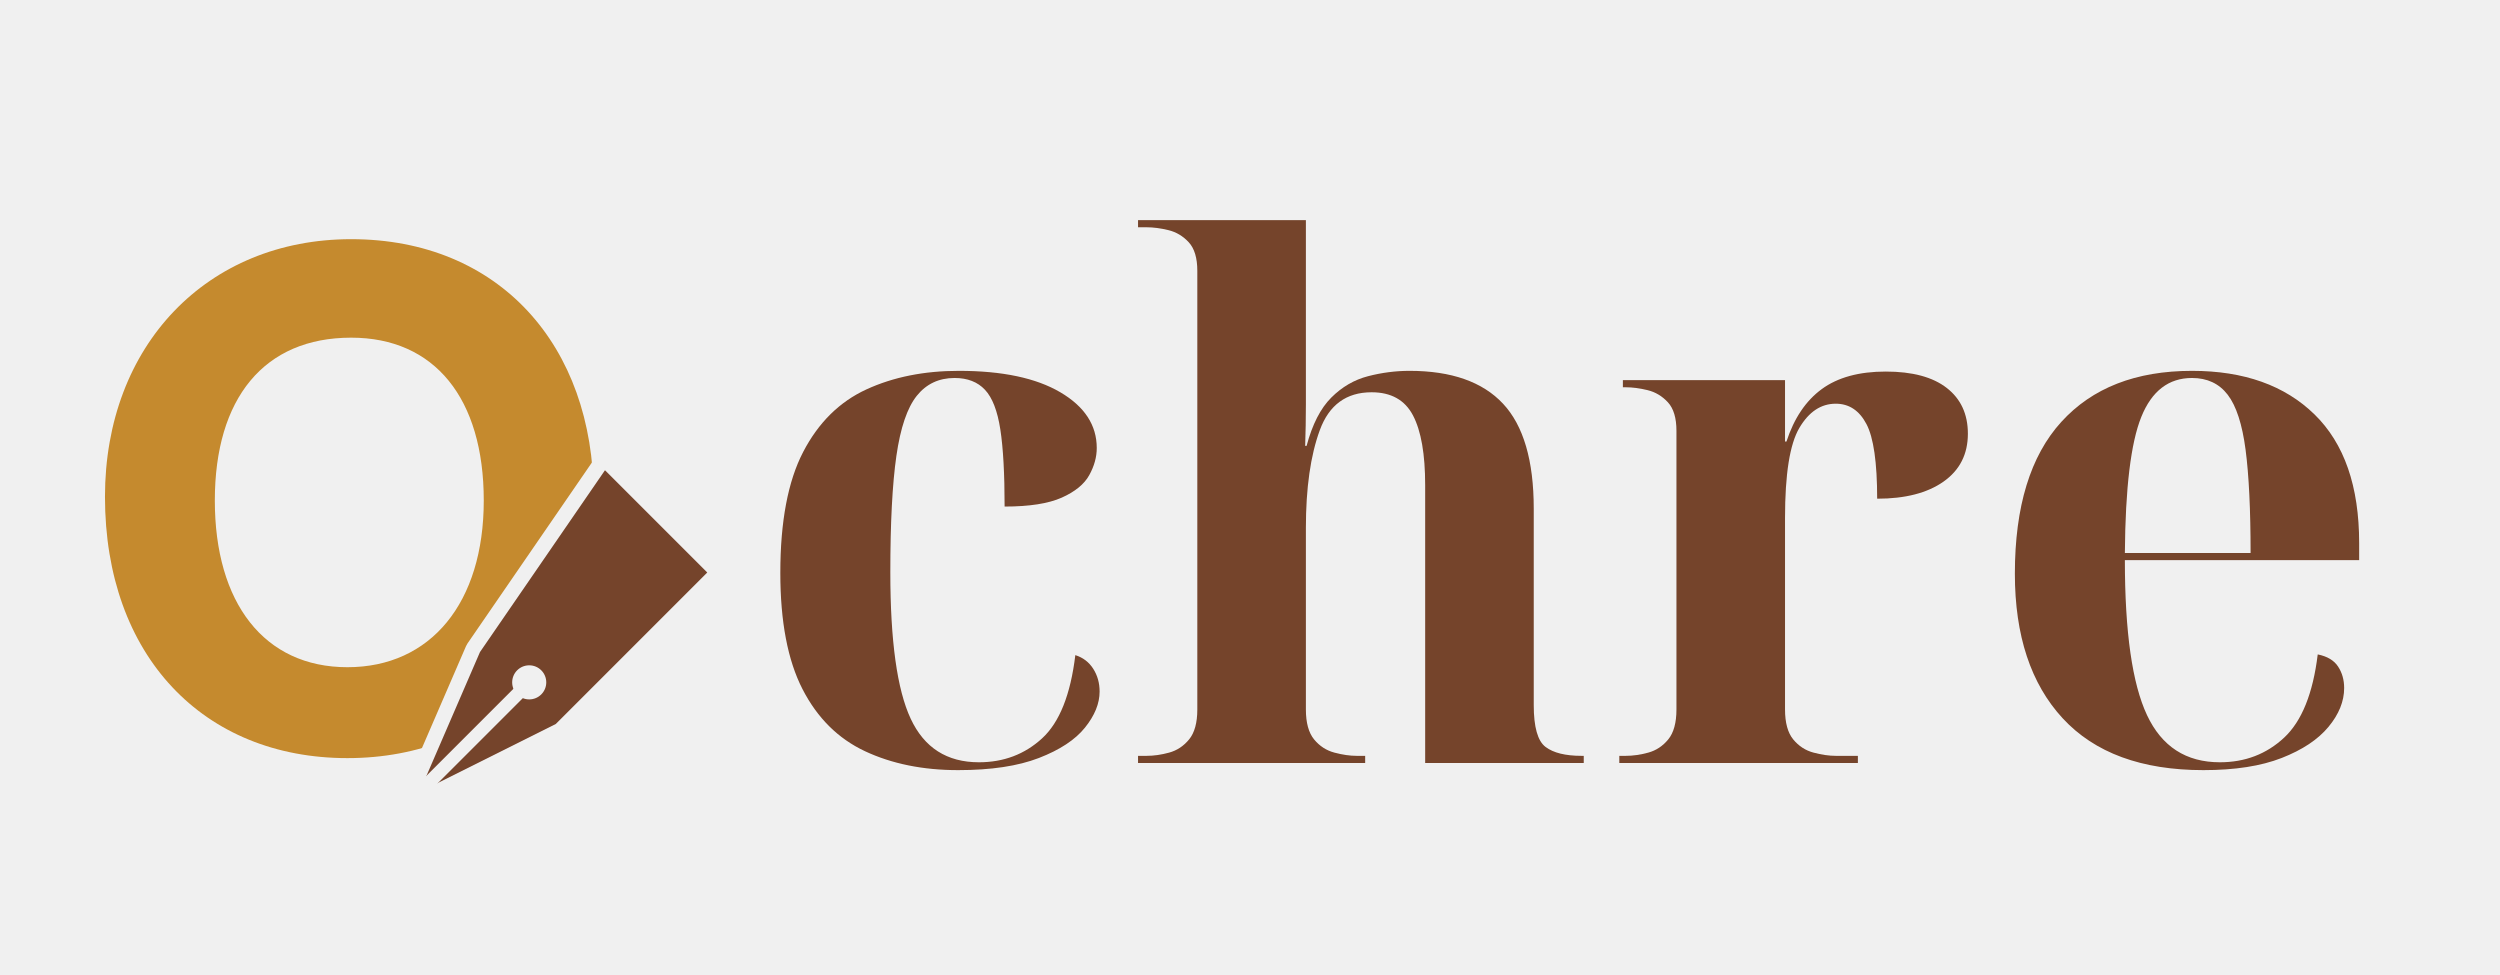
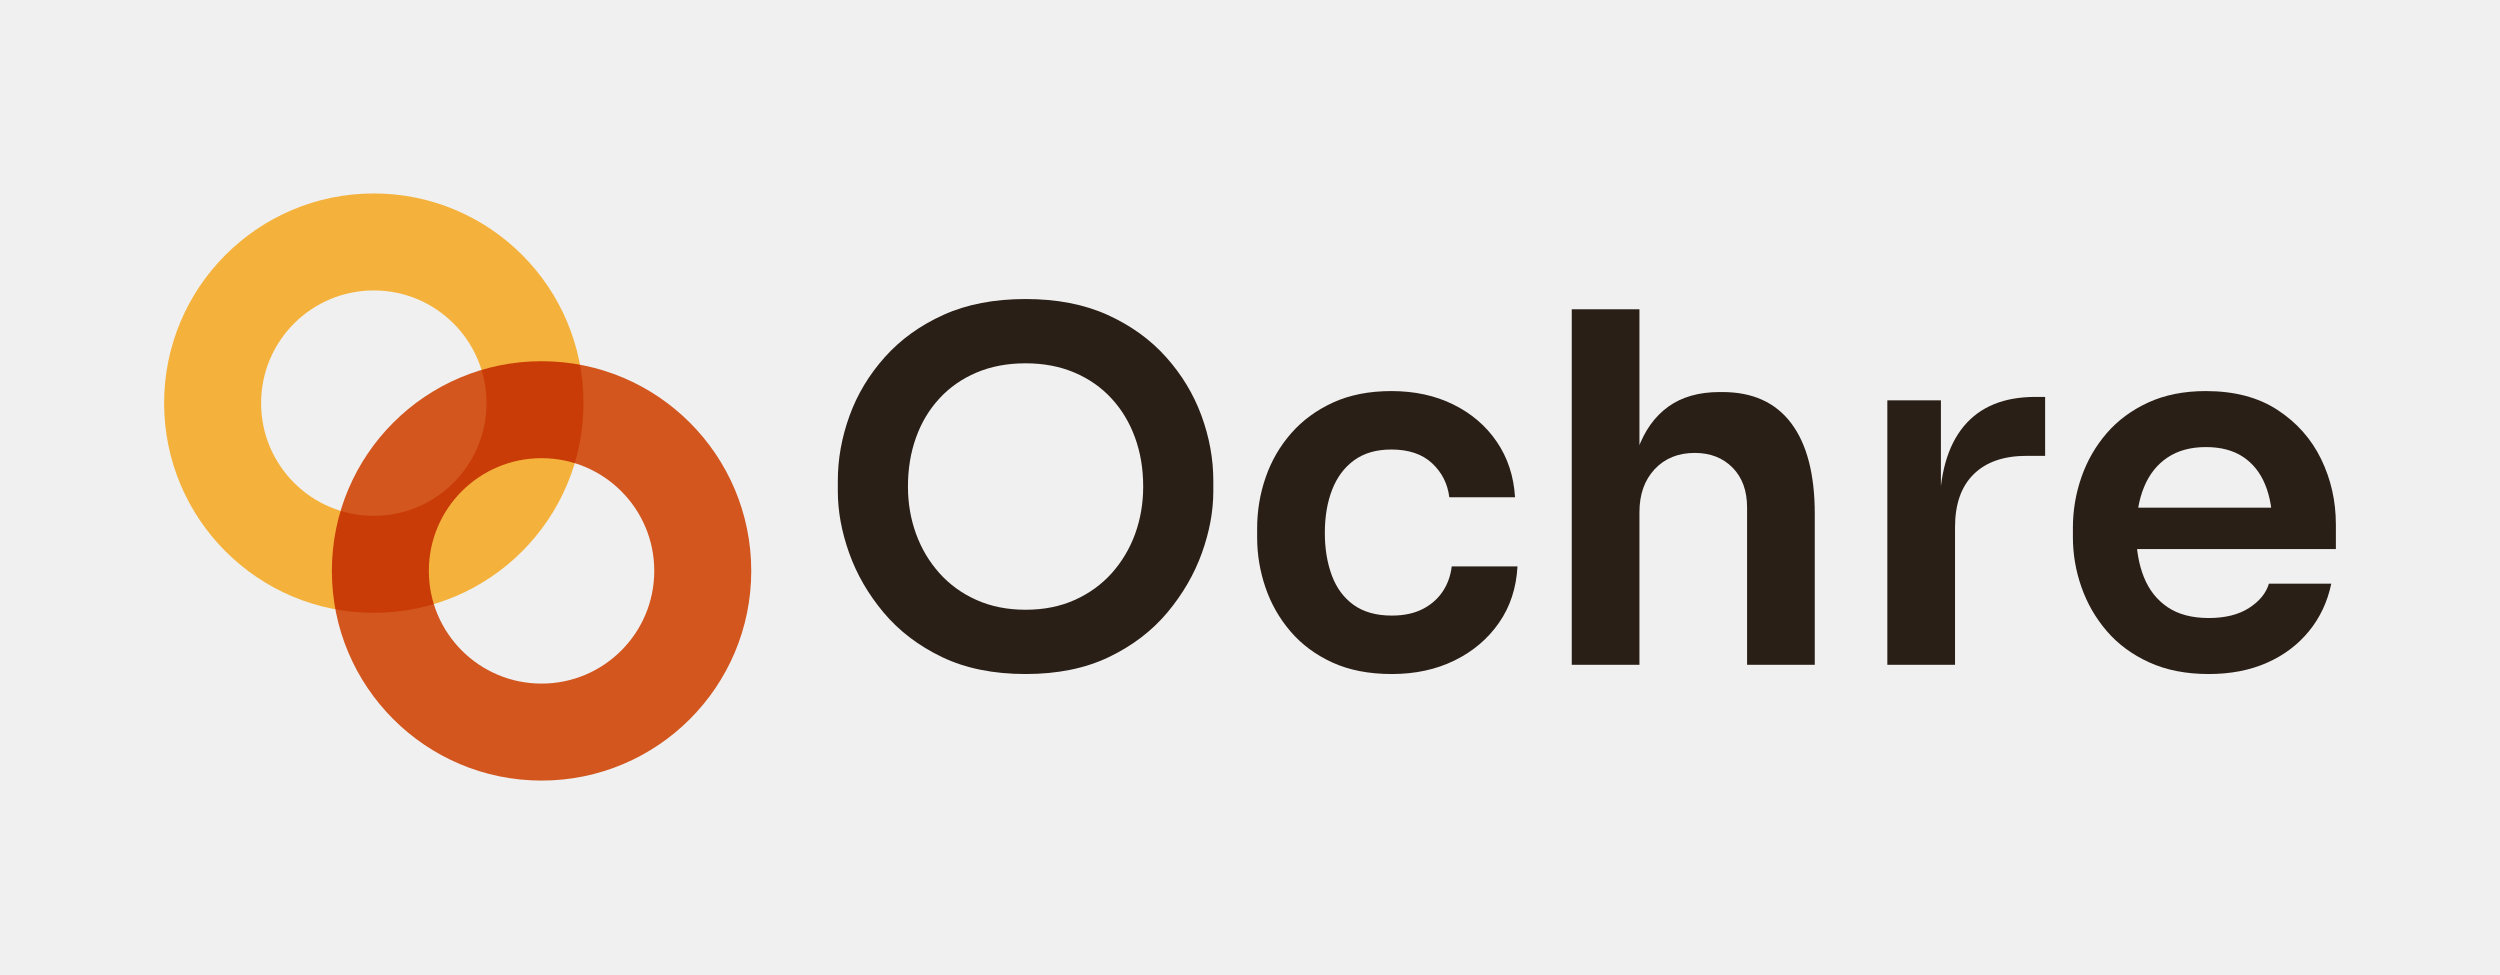
<svg xmlns="http://www.w3.org/2000/svg" width="462" height="180" viewBox="0 0 462 180" role="img" aria-labelledby="title desc">
-   <defs>
-     <mask id="ring-cut" maskUnits="userSpaceOnUse" x="0" y="0" width="256" height="256">
-       <rect width="256" height="256" fill="white" />
-       <path d="m184 117 27 27-40 40-36 18 16-37Z" fill="black" stroke="black" stroke-width="8" stroke-linejoin="round" />
-     </mask>
-     <mask id="nib-cut" maskUnits="userSpaceOnUse" x="0" y="0" width="256" height="256">
-       <rect width="256" height="256" fill="white" />
-       <path d="m135 202 29-29" fill="none" stroke="black" stroke-width="3.5" stroke-linecap="round" />
-       <circle cx="164" cy="173" r="4.5" fill="black" />
-     </mask>
-   </defs>
-   <g transform="translate(-17 5) scale(.7)">
-     <path fill="#C58A2E" fill-rule="evenodd" mask="url(#ring-cut)" d="M117 56C79 56 52 84 52 124c0 42 26 69 64 69s65-27 65-69c0-40-25-68-64-68Zm0 26c22 0 35 16 35 43s-14 44-36 44-35-17-35-44 13-43 36-43Z" />
-     <path fill="#75442B" mask="url(#nib-cut)" d="m184 117 27 27-40 40-36 18 16-37Z" />
+   <g transform="translate(22.58 28) scale(0.484375)">
+     <g style="isolation:isolate">
+       <path d="M16 96a80 80 0 1 0 160 0a80 80 0 1 0-160 0ZM53 96a43 43 0 1 1 86 0a43 43 0 1 1-86 0Z" fill="#F4B23C" fill-rule="evenodd" />
+       <path d="M80 160a80 80 0 1 0 160 0a80 80 0 1 0-160 0ZM117 160a43 43 0 1 1 86 0a43 43 0 1 1-86 0Z" fill="#D2561E" fill-rule="evenodd" style="mix-blend-mode:multiply" />
+     </g>
  </g>
-   <g fill="#75442B" transform="translate(-29 0)">
-     <path d="M206.072 142.32Q196.304 142.32 188.846 138.822Q181.388 135.324 177.296 127.338Q173.204 119.352 173.204 105.888Q173.204 91.632 177.428 83.514Q181.652 75.396 189.11 71.964Q196.568 68.532 206.204 68.532Q218.216 68.532 224.948 72.492Q231.68 76.452 231.68 82.788Q231.68 85.296 230.294 87.804Q228.908 90.312 225.212 91.962Q221.516 93.612 214.652 93.612Q214.652 84.504 213.86 79.356Q213.068 74.208 211.022 72.03Q208.976 69.852 205.412 69.852Q201.056 69.852 198.416 73.152Q195.776 76.452 194.654 84.24Q193.532 92.028 193.532 105.756Q193.532 124.764 197.294 132.816Q201.056 140.868 209.9 140.868Q216.764 140.868 221.582 136.446Q226.4 132.024 227.72 121.068Q229.832 121.728 231.02 123.576Q232.208 125.424 232.208 127.8Q232.208 131.1 229.502 134.466Q226.796 137.832 220.988 140.076Q215.18 142.32 206.072 142.32Z" />
-     <path d="M239.308 141.0V139.68H240.892Q242.872 139.68 245.05 139.086Q247.228 138.492 248.746 136.644Q250.264 134.796 250.264 131.1V50.052Q250.264 46.488 248.68 44.772Q247.096 43.056 244.918 42.528Q242.74 42.0 240.892 42.0H239.308V40.68H270.328V67.212Q270.328 70.908 270.328 74.736Q270.328 78.564 270.196 82.392H270.46Q272.044 76.452 275.014 73.482Q277.984 70.512 281.812 69.522Q285.64 68.532 289.468 68.532Q301.084 68.532 306.76 74.604Q312.436 80.676 312.436 94.008V130.308Q312.436 136.38 314.614 138.03Q316.792 139.68 321.28 139.68H321.676V141.0H292.372V89.652Q292.372 81.072 290.128 76.782Q287.884 72.492 282.472 72.492Q275.476 72.492 272.902 79.488Q270.328 86.484 270.328 97.572V131.1Q270.328 134.796 271.846 136.644Q273.364 138.492 275.608 139.086Q277.852 139.68 279.7 139.68H281.284V141.0Z" />
-     <path d="M328.248 141.0V139.68H329.436Q331.416 139.68 333.594 139.086Q335.772 138.492 337.29 136.644Q338.808 134.796 338.808 131.1V79.62Q338.808 76.056 337.224 74.34Q335.64 72.624 333.462 72.096Q331.284 71.568 329.436 71.568H328.908V70.248H358.872V81.6H359.136Q361.248 75.132 365.67 71.898Q370.092 68.664 377.484 68.664Q384.876 68.664 388.77 71.7Q392.664 74.736 392.664 80.148Q392.664 85.824 388.176 88.992Q383.688 92.16 375.9 92.16Q375.9 82.128 373.92 78.366Q371.94 74.604 368.244 74.604Q364.152 74.604 361.512 79.092Q358.872 83.58 358.872 95.724V131.1Q358.872 134.796 360.39 136.644Q361.908 138.492 364.152 139.086Q366.396 139.68 368.244 139.68H372.336V141.0Z" />
-     <path d="M436.196 142.32Q419.036 142.32 410.192 132.75Q401.348 123.18 401.348 106.02Q401.348 87.408 409.928 77.97Q418.508 68.532 434.084 68.532Q448.472 68.532 456.722 76.584Q464.972 84.636 464.972 100.344V103.512H421.676Q421.676 123.444 425.768 132.156Q429.86 140.868 439.232 140.868Q446.228 140.868 451.112 136.314Q455.996 131.76 457.316 120.936Q459.956 121.464 461.078 123.18Q462.2 124.896 462.2 127.14Q462.2 130.836 459.296 134.334Q456.392 137.832 450.65 140.076Q444.908 142.32 436.196 142.32ZM444.908 102.192Q444.908 90.18 443.984 83.118Q443.06 76.056 440.684 72.954Q438.308 69.852 434.084 69.852Q427.616 69.852 424.712 77.046Q421.808 84.24 421.676 102.192Z" />
+   <g fill="#2A1F17">
+     <path d="M189.53 124.56Q180.62 124.56 174.09 121.43Q167.57 118.3 163.29 113.2Q159.02 108.09 156.92 102.19Q154.83 96.3 154.83 90.81V88.83Q154.83 82.8 156.99 76.84Q159.15 70.88 163.52 65.99Q167.88 61.11 174.36 58.18Q180.84 55.26 189.53 55.26Q198.17 55.26 204.65 58.18Q211.13 61.11 215.49 65.99Q219.86 70.88 222.04 76.84Q224.22 82.8 224.22 88.83V90.81Q224.22 96.3 222.11 102.19Q219.99 108.09 215.72 113.2Q211.44 118.3 204.92 121.43Q198.39 124.56 189.53 124.56ZM189.53 112.68Q194.57 112.68 198.59 110.88Q202.62 109.08 205.46 105.91Q208.29 102.73 209.78 98.64Q211.26 94.54 211.26 89.91Q211.26 85 209.75 80.86Q208.25 76.72 205.41 73.64Q202.58 70.56 198.55 68.85Q194.52 67.14 189.53 67.14Q184.49 67.14 180.46 68.85Q176.43 70.56 173.6 73.64Q170.76 76.72 169.28 80.86Q167.79 85 167.79 89.91Q167.79 94.54 169.28 98.64Q170.76 102.73 173.6 105.91Q176.43 109.08 180.46 110.88Q184.49 112.68 189.53 112.68Z" />
+     <path d="M257.21 124.56Q250.86 124.56 246.2 122.42Q241.55 120.28 238.46 116.66Q235.38 113.04 233.85 108.54Q232.32 104.04 232.32 99.36V97.65Q232.32 92.74 233.9 88.2Q235.47 83.66 238.6 80.08Q241.73 76.5 246.36 74.38Q251 72.27 257.12 72.27Q263.55 72.27 268.57 74.75Q273.59 77.22 276.6 81.63Q279.62 86.04 279.98 91.89H267.83Q267.38 88.16 264.65 85.61Q261.93 83.07 257.12 83.07Q252.98 83.07 250.25 85.05Q247.53 87.03 246.18 90.5Q244.83 93.96 244.83 98.5Q244.83 102.82 246.11 106.31Q247.4 109.8 250.14 111.78Q252.89 113.76 257.21 113.76Q260.49 113.76 262.83 112.59Q265.17 111.42 266.57 109.37Q267.96 107.32 268.28 104.67H280.43Q280.11 110.66 277 115.11Q273.9 119.56 268.79 122.06Q263.69 124.56 257.21 124.56Z" />
+     <path d="M290.46 122.85V57.15H302.97V95.49H300.81Q300.81 88.16 302.68 83Q304.55 77.85 308.3 75.15Q312.06 72.45 317.78 72.45H318.31Q326.69 72.45 331.03 78.23Q335.37 84.01 335.37 94.99V122.85H322.86V93.78Q322.86 89.14 320.18 86.42Q317.5 83.7 313.19 83.7Q308.6 83.7 305.78 86.71Q302.97 89.73 302.97 94.63V122.85Z" />
+     <path d="M348.78 122.85V73.98H358.68V94.68H358.41Q358.41 84.19 362.91 78.77Q367.41 73.35 376.14 73.35H377.94V84.24H374.52Q368.18 84.24 364.73 87.64Q361.29 91.03 361.29 97.42V122.85Z" />
+     <path d="M408.18 124.56Q401.88 124.56 397.16 122.4Q392.43 120.24 389.33 116.62Q386.22 112.99 384.65 108.49Q383.07 103.99 383.07 99.27V97.56Q383.07 92.7 384.65 88.18Q386.22 83.66 389.3 80.08Q392.39 76.5 397 74.38Q401.61 72.27 407.64 72.27Q415.56 72.27 420.89 75.76Q426.23 79.25 428.95 84.85Q431.67 90.45 431.67 96.93V101.47H388.38V93.82H423.8L419.97 97.56Q419.97 92.88 418.6 89.55Q417.23 86.22 414.5 84.42Q411.78 82.62 407.64 82.62Q403.46 82.62 400.58 84.53Q397.7 86.44 396.23 89.98Q394.77 93.51 394.77 98.46Q394.77 103.09 396.19 106.65Q397.61 110.2 400.58 112.21Q403.55 114.21 408.18 114.21Q412.73 114.21 415.61 112.36Q418.49 110.52 419.3 107.86H430.82Q429.78 112.86 426.7 116.64Q423.62 120.42 418.91 122.49Q414.21 124.56 408.18 124.56Z" />
  </g>
</svg>
